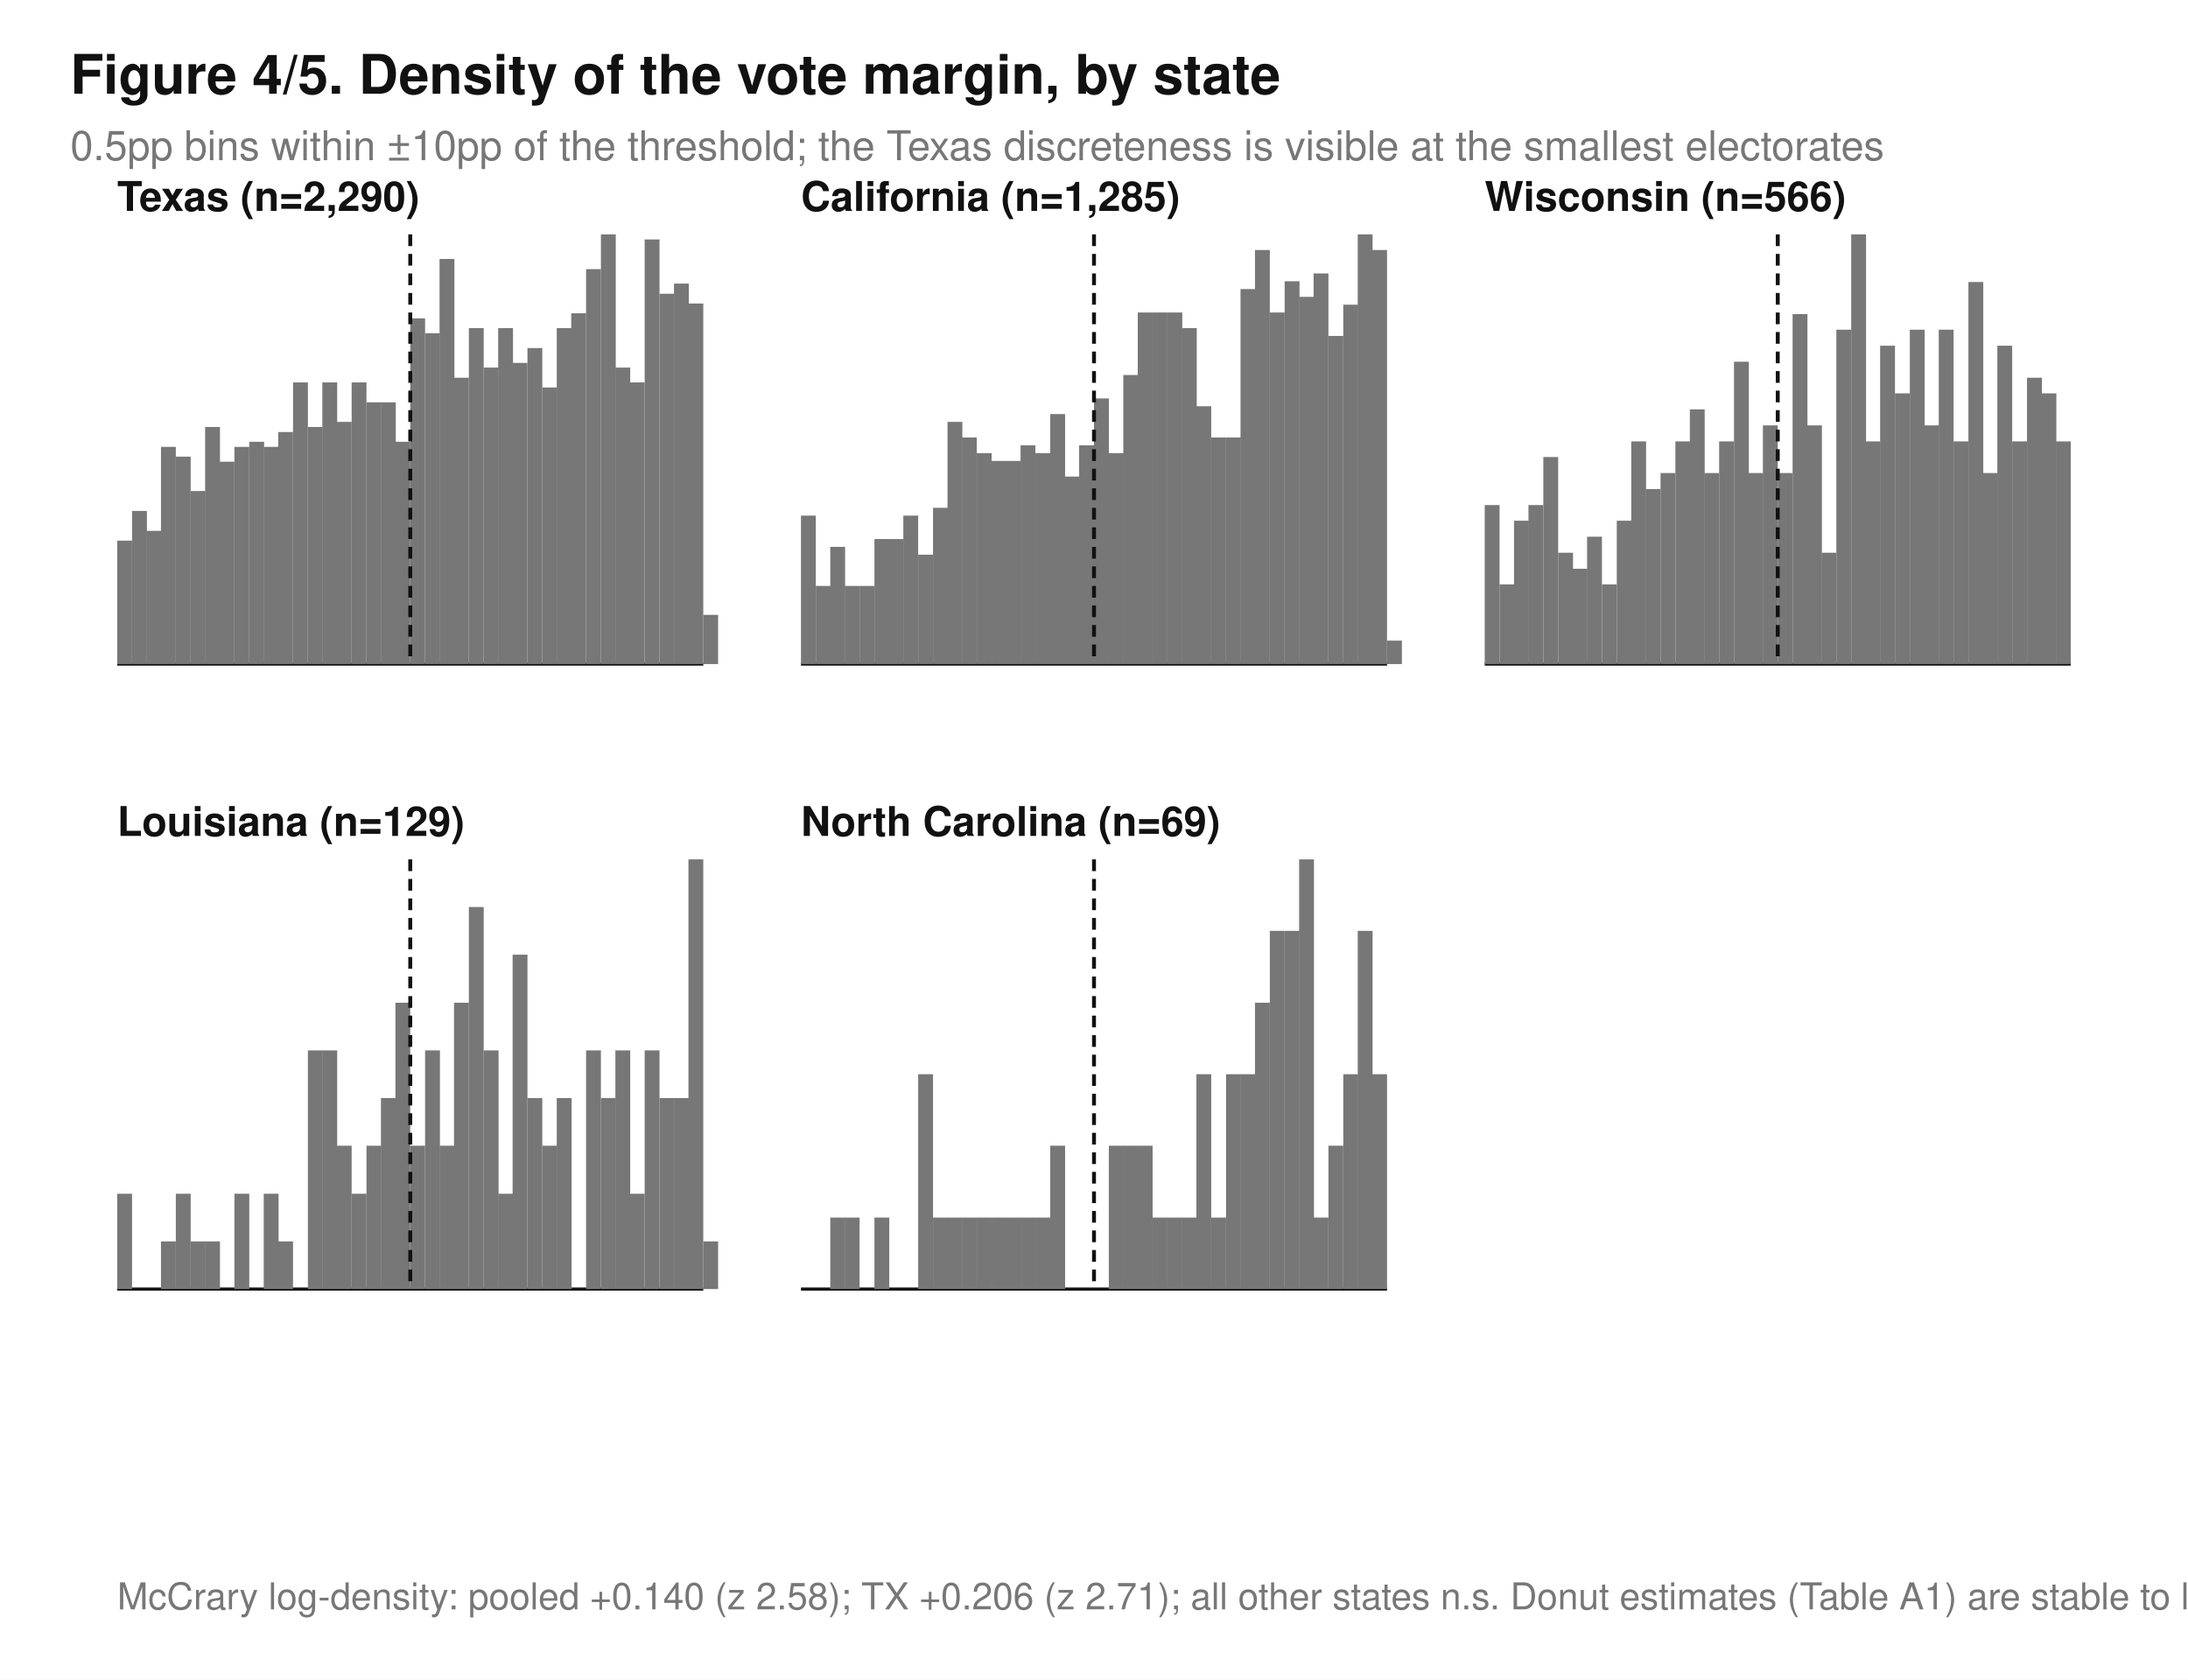
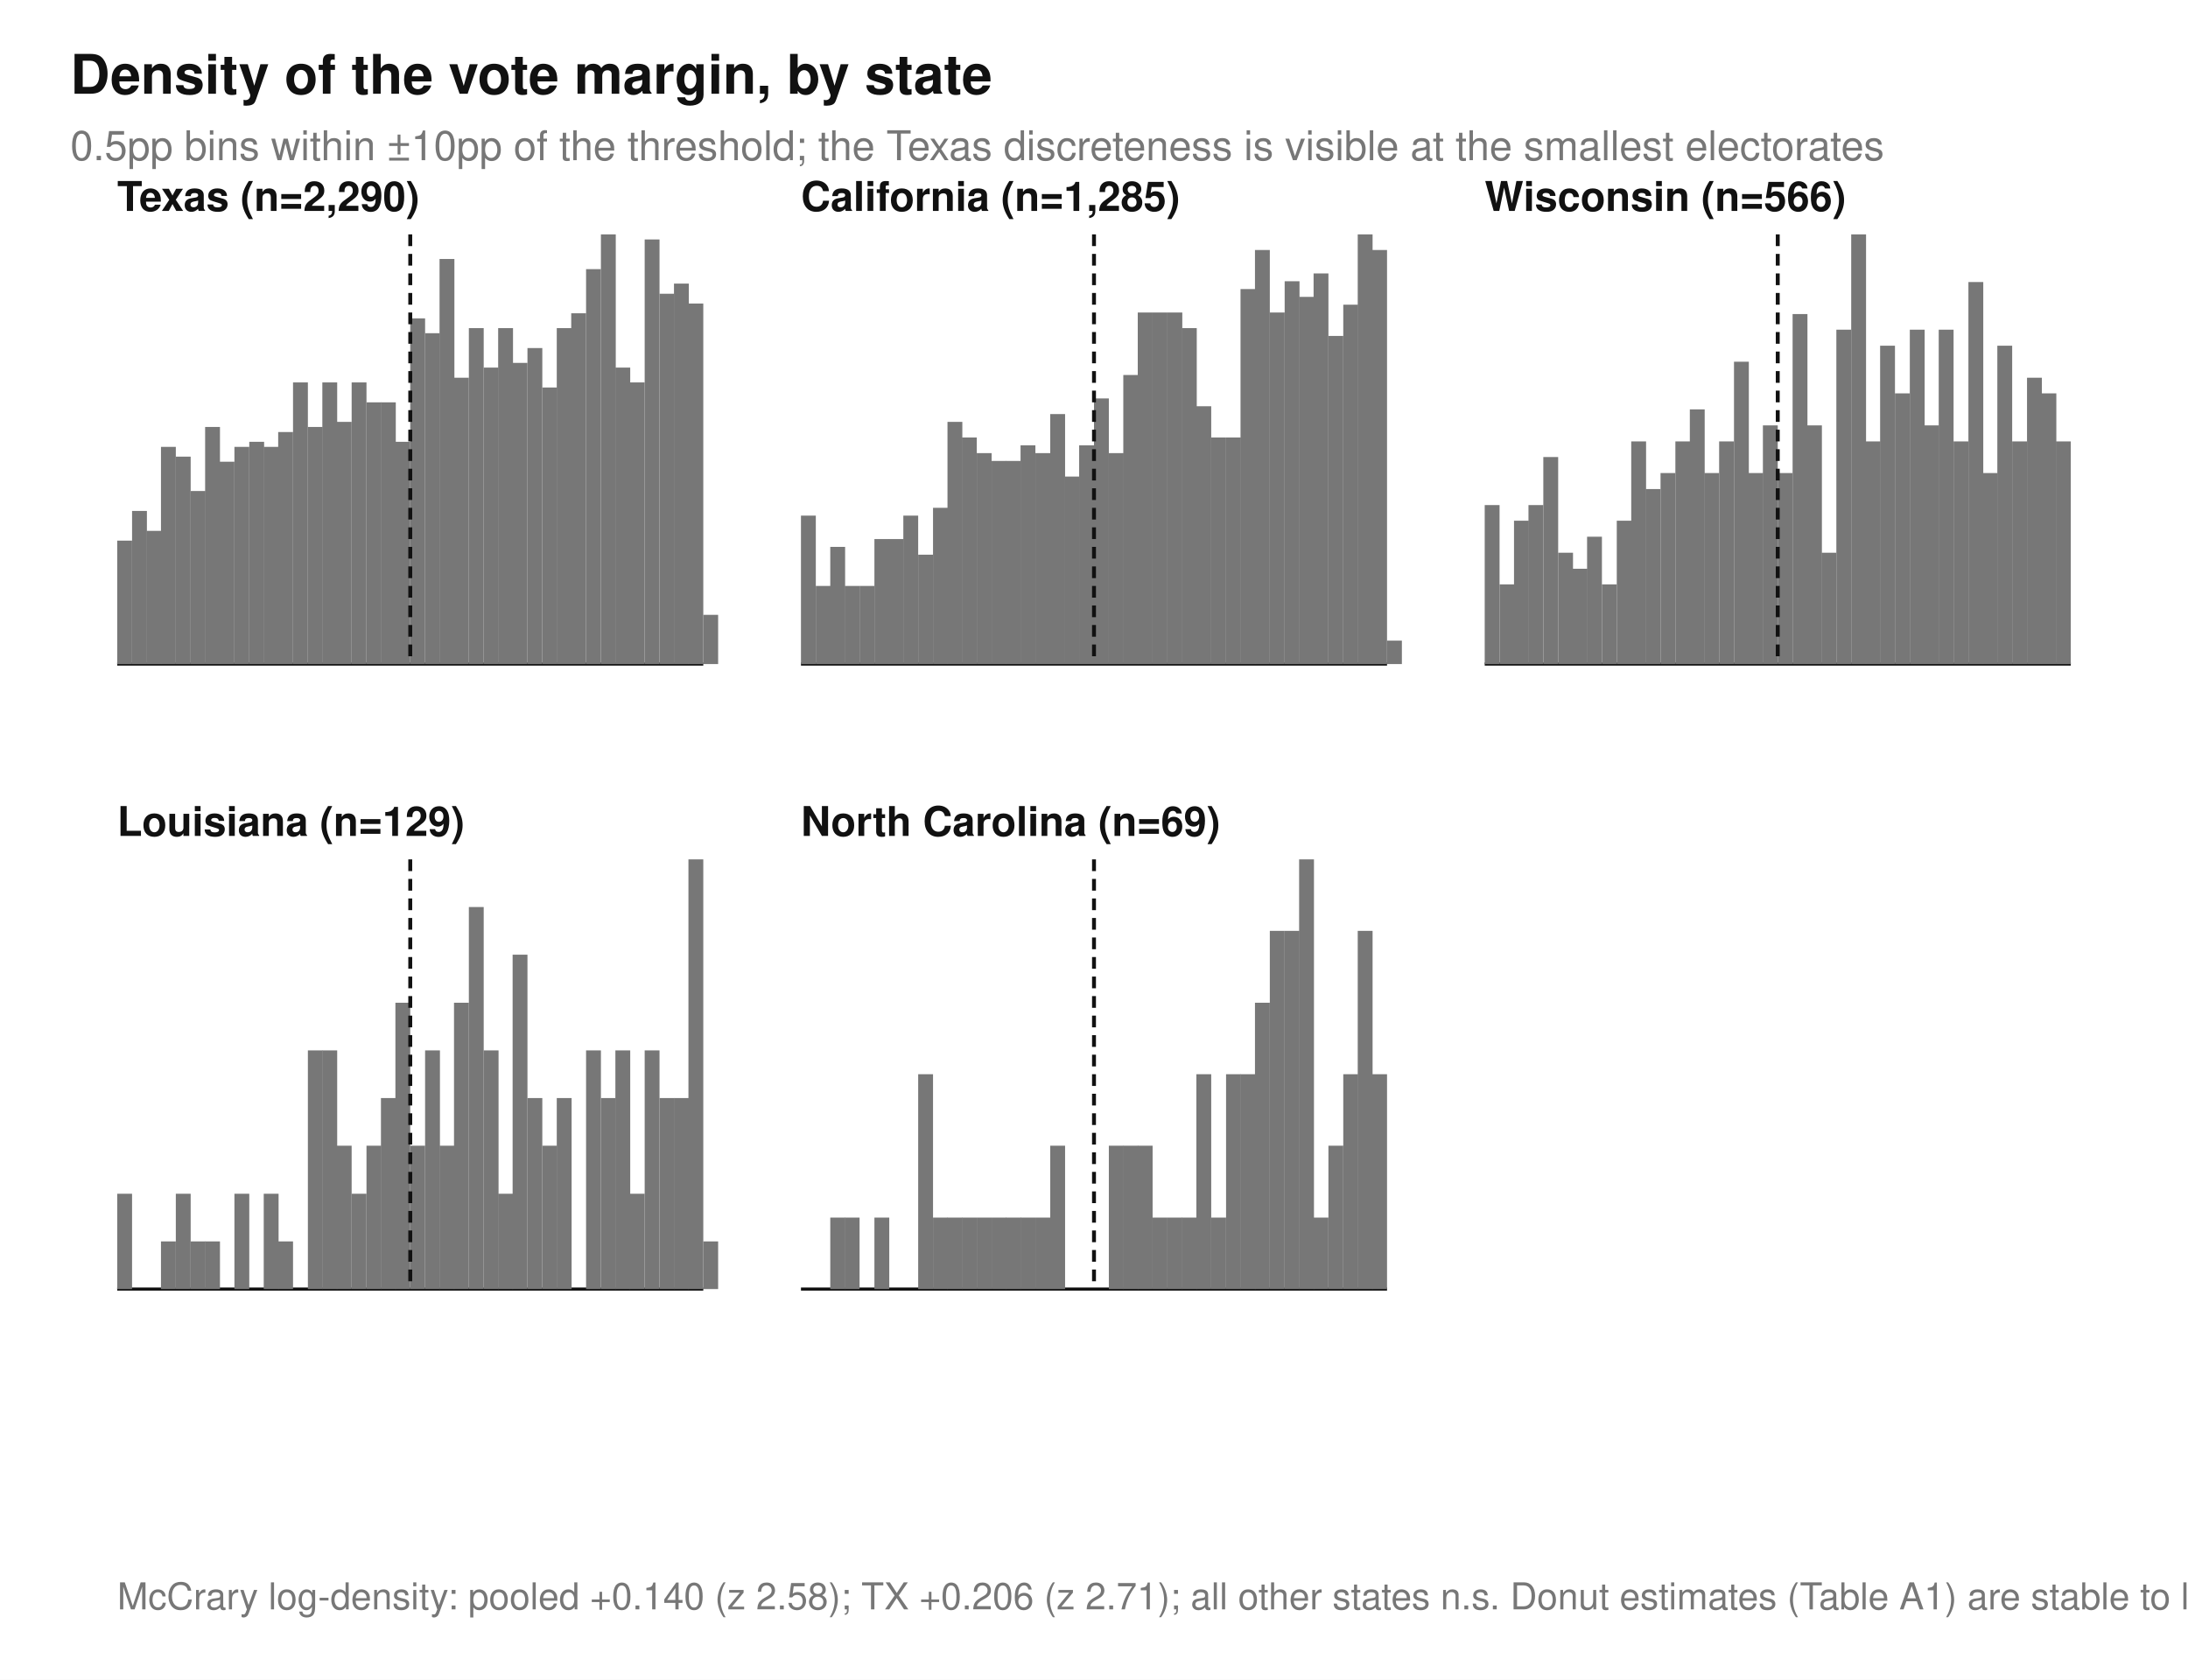
<svg xmlns="http://www.w3.org/2000/svg" width="560" height="430" viewBox="0 0 560 430" font-family="Helvetica,Arial,sans-serif">
  <rect width="560" height="430" fill="#ffffff" />
-   <text x="18" y="24" font-size="14" font-weight="bold" fill="#111111">Figure 4/5. Density of the vote margin, by state</text>
+   <text x="18" y="24" font-size="14" font-weight="bold" fill="#111111">Density of the vote margin, by state</text>
  <text x="18" y="41" font-size="10.5" fill="#777777">0.5pp bins within ±10pp of the threshold; the Texas discreteness is visible at the smallest electorates</text>
  <text x="30" y="54" font-size="10.5" font-weight="bold" fill="#111111">Texas (n=2,290)</text>
  <line x1="30" y1="170" x2="180" y2="170" stroke="#111111" stroke-width="0.8" />
  <rect x="138.8" y="99.2" width="3.8" height="70.8" fill="#777777" />
  <rect x="176.2" y="77.7" width="3.8" height="92.3" fill="#777777" />
  <rect x="67.5" y="114.4" width="3.8" height="55.6" fill="#777777" />
  <rect x="41.2" y="114.4" width="3.8" height="55.6" fill="#777777" />
  <rect x="168.8" y="75.2" width="3.8" height="94.8" fill="#777777" />
  <rect x="37.5" y="135.9" width="3.8" height="34.1" fill="#777777" />
  <rect x="165.0" y="61.3" width="3.8" height="108.7" fill="#777777" />
  <rect x="97.5" y="103.0" width="3.8" height="67.0" fill="#777777" />
  <rect x="172.5" y="72.6" width="3.8" height="97.4" fill="#777777" />
  <rect x="146.2" y="80.2" width="3.8" height="89.8" fill="#777777" />
  <rect x="75.0" y="97.9" width="3.8" height="72.1" fill="#777777" />
  <rect x="153.8" y="60.0" width="3.8" height="110.0" fill="#777777" />
  <rect x="116.2" y="96.7" width="3.8" height="73.3" fill="#777777" />
  <rect x="161.2" y="97.9" width="3.8" height="72.1" fill="#777777" />
  <rect x="150.0" y="68.9" width="3.8" height="101.1" fill="#777777" />
  <rect x="105.0" y="81.5" width="3.8" height="88.5" fill="#777777" />
  <rect x="52.5" y="109.3" width="3.8" height="60.7" fill="#777777" />
  <rect x="90.0" y="97.9" width="3.8" height="72.1" fill="#777777" />
  <rect x="131.2" y="92.9" width="3.8" height="77.1" fill="#777777" />
  <rect x="142.5" y="84.0" width="3.8" height="86.0" fill="#777777" />
  <rect x="71.2" y="110.6" width="3.8" height="59.4" fill="#777777" />
  <rect x="60.0" y="114.4" width="3.8" height="55.6" fill="#777777" />
  <rect x="86.2" y="108.0" width="3.8" height="62.0" fill="#777777" />
  <rect x="108.8" y="85.3" width="3.8" height="84.7" fill="#777777" />
  <rect x="120.0" y="84.0" width="3.8" height="86.0" fill="#777777" />
  <rect x="93.8" y="103.0" width="3.8" height="67.0" fill="#777777" />
  <rect x="82.5" y="97.9" width="3.8" height="72.1" fill="#777777" />
  <rect x="101.2" y="113.1" width="3.8" height="56.9" fill="#777777" />
  <rect x="33.8" y="130.8" width="3.8" height="39.2" fill="#777777" />
  <rect x="157.5" y="94.1" width="3.8" height="75.9" fill="#777777" />
  <rect x="112.5" y="66.3" width="3.8" height="103.7" fill="#777777" />
  <rect x="48.8" y="125.7" width="3.8" height="44.3" fill="#777777" />
  <rect x="180.0" y="157.4" width="3.8" height="12.6" fill="#777777" />
  <rect x="56.2" y="118.2" width="3.8" height="51.8" fill="#777777" />
  <rect x="78.8" y="109.3" width="3.8" height="60.7" fill="#777777" />
  <rect x="63.8" y="113.1" width="3.8" height="56.9" fill="#777777" />
  <rect x="127.5" y="84.0" width="3.8" height="86.0" fill="#777777" />
  <rect x="135.0" y="89.1" width="3.8" height="80.9" fill="#777777" />
  <rect x="123.8" y="94.1" width="3.8" height="75.9" fill="#777777" />
  <rect x="30.0" y="138.4" width="3.8" height="31.6" fill="#777777" />
  <rect x="45.0" y="116.9" width="3.8" height="53.1" fill="#777777" />
  <line x1="105.0" y1="60" x2="105.0" y2="170" stroke="#111111" stroke-width="1" stroke-dasharray="3,2" />
  <text x="205" y="54" font-size="10.5" font-weight="bold" fill="#111111">California (n=1,285)</text>
  <line x1="205" y1="170" x2="355" y2="170" stroke="#111111" stroke-width="0.8" />
  <rect x="220.0" y="150.0" width="3.8" height="20.0" fill="#777777" />
  <rect x="242.5" y="108.0" width="3.8" height="62.0" fill="#777777" />
  <rect x="351.2" y="64.0" width="3.8" height="106.0" fill="#777777" />
  <rect x="302.5" y="84.0" width="3.8" height="86.0" fill="#777777" />
  <rect x="253.8" y="118.0" width="3.8" height="52.0" fill="#777777" />
  <rect x="298.8" y="80.0" width="3.8" height="90.0" fill="#777777" />
  <rect x="295.0" y="80.0" width="3.8" height="90.0" fill="#777777" />
  <rect x="340.0" y="86.0" width="3.8" height="84.0" fill="#777777" />
  <rect x="321.2" y="64.0" width="3.8" height="106.0" fill="#777777" />
  <rect x="280.0" y="102.0" width="3.8" height="68.0" fill="#777777" />
  <rect x="291.2" y="80.0" width="3.8" height="90.0" fill="#777777" />
  <rect x="205.0" y="132.0" width="3.8" height="38.0" fill="#777777" />
  <rect x="216.2" y="150.0" width="3.8" height="20.0" fill="#777777" />
  <rect x="238.8" y="130.0" width="3.8" height="40.0" fill="#777777" />
  <rect x="276.2" y="114.0" width="3.8" height="56.0" fill="#777777" />
  <rect x="272.5" y="122.0" width="3.8" height="48.0" fill="#777777" />
  <rect x="310.0" y="112.0" width="3.8" height="58.0" fill="#777777" />
  <rect x="287.5" y="96.0" width="3.8" height="74.0" fill="#777777" />
  <rect x="306.2" y="104.0" width="3.8" height="66.0" fill="#777777" />
  <rect x="332.5" y="76.0" width="3.8" height="94.0" fill="#777777" />
  <rect x="250.0" y="116.0" width="3.8" height="54.0" fill="#777777" />
  <rect x="261.2" y="114.0" width="3.8" height="56.0" fill="#777777" />
  <rect x="347.5" y="60.0" width="3.8" height="110.0" fill="#777777" />
  <rect x="265.0" y="116.0" width="3.8" height="54.0" fill="#777777" />
  <rect x="336.2" y="70.0" width="3.8" height="100.0" fill="#777777" />
  <rect x="343.8" y="78.0" width="3.8" height="92.0" fill="#777777" />
  <rect x="317.5" y="74.0" width="3.8" height="96.0" fill="#777777" />
  <rect x="223.8" y="138.0" width="3.8" height="32.0" fill="#777777" />
  <rect x="212.5" y="140.0" width="3.8" height="30.0" fill="#777777" />
  <rect x="257.5" y="118.0" width="3.8" height="52.0" fill="#777777" />
  <rect x="325.0" y="80.0" width="3.8" height="90.0" fill="#777777" />
  <rect x="283.8" y="116.0" width="3.8" height="54.0" fill="#777777" />
  <rect x="246.2" y="112.0" width="3.8" height="58.0" fill="#777777" />
  <rect x="328.8" y="72.0" width="3.8" height="98.0" fill="#777777" />
  <rect x="268.8" y="106.0" width="3.8" height="64.0" fill="#777777" />
  <rect x="227.5" y="138.0" width="3.8" height="32.0" fill="#777777" />
  <rect x="231.2" y="132.0" width="3.8" height="38.0" fill="#777777" />
  <rect x="313.8" y="112.0" width="3.8" height="58.0" fill="#777777" />
  <rect x="208.8" y="150.0" width="3.8" height="20.0" fill="#777777" />
  <rect x="235.0" y="142.0" width="3.8" height="28.0" fill="#777777" />
  <rect x="355.0" y="164.0" width="3.8" height="6.0" fill="#777777" />
  <line x1="280.0" y1="60" x2="280.0" y2="170" stroke="#111111" stroke-width="1" stroke-dasharray="3,2" />
  <text x="380" y="54" font-size="10.5" font-weight="bold" fill="#111111">Wisconsin (n=566)</text>
  <line x1="380" y1="170" x2="530" y2="170" stroke="#111111" stroke-width="0.8" />
  <rect x="470.0" y="84.4" width="3.8" height="85.6" fill="#777777" />
  <rect x="492.5" y="108.9" width="3.8" height="61.1" fill="#777777" />
  <rect x="473.8" y="60.0" width="3.8" height="110.0" fill="#777777" />
  <rect x="515.0" y="113.0" width="3.8" height="57.0" fill="#777777" />
  <rect x="485.0" y="100.7" width="3.8" height="69.3" fill="#777777" />
  <rect x="398.8" y="141.5" width="3.8" height="28.5" fill="#777777" />
  <rect x="451.2" y="108.9" width="3.8" height="61.1" fill="#777777" />
  <rect x="428.8" y="113.0" width="3.8" height="57.0" fill="#777777" />
  <rect x="458.8" y="80.4" width="3.8" height="89.6" fill="#777777" />
  <rect x="526.2" y="113.0" width="3.8" height="57.0" fill="#777777" />
  <rect x="425.0" y="121.1" width="3.8" height="48.9" fill="#777777" />
  <rect x="436.2" y="121.1" width="3.8" height="48.9" fill="#777777" />
  <rect x="443.8" y="92.6" width="3.8" height="77.4" fill="#777777" />
  <rect x="462.5" y="108.9" width="3.8" height="61.1" fill="#777777" />
  <rect x="391.2" y="129.3" width="3.8" height="40.7" fill="#777777" />
  <rect x="380.0" y="129.3" width="3.8" height="40.7" fill="#777777" />
  <rect x="518.8" y="96.7" width="3.8" height="73.3" fill="#777777" />
  <rect x="496.2" y="84.4" width="3.8" height="85.6" fill="#777777" />
  <rect x="503.8" y="72.2" width="3.8" height="97.8" fill="#777777" />
  <rect x="417.5" y="113.0" width="3.8" height="57.0" fill="#777777" />
  <rect x="383.8" y="149.6" width="3.8" height="20.4" fill="#777777" />
  <rect x="410.0" y="149.6" width="3.8" height="20.4" fill="#777777" />
  <rect x="511.2" y="88.5" width="3.8" height="81.5" fill="#777777" />
  <rect x="481.2" y="88.5" width="3.8" height="81.5" fill="#777777" />
  <rect x="402.5" y="145.6" width="3.8" height="24.4" fill="#777777" />
  <rect x="500.0" y="113.0" width="3.8" height="57.0" fill="#777777" />
  <rect x="447.5" y="121.1" width="3.8" height="48.9" fill="#777777" />
  <rect x="507.5" y="121.1" width="3.8" height="48.9" fill="#777777" />
  <rect x="488.8" y="84.4" width="3.8" height="85.6" fill="#777777" />
  <rect x="395.0" y="117.0" width="3.8" height="53.0" fill="#777777" />
  <rect x="432.5" y="104.8" width="3.8" height="65.2" fill="#777777" />
  <rect x="477.5" y="113.0" width="3.8" height="57.0" fill="#777777" />
  <rect x="522.5" y="100.7" width="3.8" height="69.3" fill="#777777" />
  <rect x="387.5" y="133.3" width="3.8" height="36.7" fill="#777777" />
  <rect x="413.8" y="133.3" width="3.8" height="36.7" fill="#777777" />
  <rect x="421.2" y="125.2" width="3.8" height="44.8" fill="#777777" />
  <rect x="406.2" y="137.4" width="3.8" height="32.6" fill="#777777" />
  <rect x="440.0" y="113.0" width="3.8" height="57.0" fill="#777777" />
  <rect x="455.0" y="121.1" width="3.8" height="48.9" fill="#777777" />
  <rect x="466.2" y="141.5" width="3.8" height="28.5" fill="#777777" />
  <line x1="455.0" y1="60" x2="455.0" y2="170" stroke="#111111" stroke-width="1" stroke-dasharray="3,2" />
  <text x="30" y="214" font-size="10.5" font-weight="bold" fill="#111111">Louisiana (n=129)</text>
  <line x1="30" y1="330" x2="180" y2="330" stroke="#111111" stroke-width="0.8" />
  <rect x="108.8" y="268.9" width="3.8" height="61.1" fill="#777777" />
  <rect x="150.0" y="268.9" width="3.8" height="61.1" fill="#777777" />
  <rect x="67.5" y="305.6" width="3.8" height="24.4" fill="#777777" />
  <rect x="138.8" y="293.3" width="3.8" height="36.7" fill="#777777" />
  <rect x="71.2" y="317.8" width="3.8" height="12.2" fill="#777777" />
  <rect x="101.2" y="256.7" width="3.8" height="73.3" fill="#777777" />
  <rect x="116.2" y="256.7" width="3.8" height="73.3" fill="#777777" />
  <rect x="176.2" y="220.0" width="3.8" height="110.0" fill="#777777" />
  <rect x="82.5" y="268.9" width="3.8" height="61.1" fill="#777777" />
  <rect x="86.2" y="293.3" width="3.8" height="36.7" fill="#777777" />
  <rect x="105.0" y="293.3" width="3.8" height="36.7" fill="#777777" />
  <rect x="131.2" y="244.4" width="3.8" height="85.6" fill="#777777" />
  <rect x="153.8" y="281.1" width="3.8" height="48.9" fill="#777777" />
  <rect x="97.5" y="281.1" width="3.8" height="48.9" fill="#777777" />
  <rect x="48.8" y="317.8" width="3.8" height="12.2" fill="#777777" />
  <rect x="93.8" y="293.3" width="3.8" height="36.7" fill="#777777" />
  <rect x="30.0" y="305.6" width="3.8" height="24.4" fill="#777777" />
  <rect x="60.0" y="305.6" width="3.8" height="24.4" fill="#777777" />
  <rect x="165.0" y="268.9" width="3.8" height="61.1" fill="#777777" />
  <rect x="90.0" y="305.6" width="3.8" height="24.4" fill="#777777" />
  <rect x="78.8" y="268.9" width="3.8" height="61.1" fill="#777777" />
  <rect x="161.2" y="305.6" width="3.8" height="24.4" fill="#777777" />
  <rect x="120.0" y="232.2" width="3.8" height="97.8" fill="#777777" />
  <rect x="157.5" y="268.9" width="3.8" height="61.1" fill="#777777" />
  <rect x="135.0" y="281.1" width="3.8" height="48.9" fill="#777777" />
  <rect x="142.5" y="281.1" width="3.8" height="48.9" fill="#777777" />
  <rect x="52.5" y="317.8" width="3.8" height="12.2" fill="#777777" />
  <rect x="123.8" y="268.9" width="3.8" height="61.1" fill="#777777" />
  <rect x="168.8" y="281.1" width="3.8" height="48.9" fill="#777777" />
  <rect x="112.5" y="293.3" width="3.8" height="36.7" fill="#777777" />
  <rect x="172.5" y="281.1" width="3.8" height="48.9" fill="#777777" />
  <rect x="127.5" y="305.6" width="3.8" height="24.4" fill="#777777" />
  <rect x="45.0" y="305.6" width="3.8" height="24.4" fill="#777777" />
  <rect x="41.2" y="317.8" width="3.8" height="12.2" fill="#777777" />
  <rect x="180.0" y="317.8" width="3.8" height="12.2" fill="#777777" />
  <line x1="105.0" y1="220" x2="105.0" y2="330" stroke="#111111" stroke-width="1" stroke-dasharray="3,2" />
  <text x="205" y="214" font-size="10.5" font-weight="bold" fill="#111111">North Carolina (n=69)</text>
  <line x1="205" y1="330" x2="355" y2="330" stroke="#111111" stroke-width="0.8" />
  <rect x="325.0" y="238.3" width="3.8" height="91.7" fill="#777777" />
  <rect x="328.8" y="238.3" width="3.8" height="91.7" fill="#777777" />
  <rect x="340.0" y="293.3" width="3.8" height="36.7" fill="#777777" />
  <rect x="223.8" y="311.7" width="3.8" height="18.3" fill="#777777" />
  <rect x="250.0" y="311.7" width="3.8" height="18.3" fill="#777777" />
  <rect x="317.5" y="275.0" width="3.8" height="55.0" fill="#777777" />
  <rect x="268.8" y="293.3" width="3.8" height="36.7" fill="#777777" />
  <rect x="313.8" y="275.0" width="3.8" height="55.0" fill="#777777" />
  <rect x="332.5" y="220.0" width="3.8" height="110.0" fill="#777777" />
  <rect x="321.2" y="256.7" width="3.8" height="73.3" fill="#777777" />
  <rect x="235.0" y="275.0" width="3.8" height="55.0" fill="#777777" />
  <rect x="347.5" y="238.3" width="3.8" height="91.7" fill="#777777" />
  <rect x="257.5" y="311.7" width="3.8" height="18.3" fill="#777777" />
  <rect x="295.0" y="311.7" width="3.8" height="18.3" fill="#777777" />
  <rect x="343.8" y="275.0" width="3.8" height="55.0" fill="#777777" />
  <rect x="283.8" y="293.3" width="3.8" height="36.7" fill="#777777" />
  <rect x="298.8" y="311.7" width="3.8" height="18.3" fill="#777777" />
  <rect x="336.2" y="311.7" width="3.8" height="18.3" fill="#777777" />
  <rect x="306.2" y="275.0" width="3.8" height="55.0" fill="#777777" />
  <rect x="242.5" y="311.7" width="3.8" height="18.3" fill="#777777" />
  <rect x="291.2" y="293.3" width="3.8" height="36.7" fill="#777777" />
  <rect x="287.5" y="293.3" width="3.8" height="36.7" fill="#777777" />
  <rect x="351.2" y="275.0" width="3.8" height="55.0" fill="#777777" />
  <rect x="253.8" y="311.7" width="3.8" height="18.3" fill="#777777" />
  <rect x="261.2" y="311.7" width="3.8" height="18.3" fill="#777777" />
  <rect x="216.2" y="311.7" width="3.8" height="18.3" fill="#777777" />
  <rect x="265.0" y="311.7" width="3.8" height="18.3" fill="#777777" />
  <rect x="302.5" y="311.7" width="3.8" height="18.3" fill="#777777" />
  <rect x="212.5" y="311.7" width="3.8" height="18.3" fill="#777777" />
  <rect x="310.0" y="311.7" width="3.8" height="18.3" fill="#777777" />
  <rect x="238.8" y="311.7" width="3.8" height="18.3" fill="#777777" />
  <rect x="246.2" y="311.7" width="3.8" height="18.3" fill="#777777" />
  <line x1="280.0" y1="220" x2="280.0" y2="330" stroke="#111111" stroke-width="1" stroke-dasharray="3,2" />
  <text x="30" y="412" font-size="9.5" fill="#777777">McCrary log-density: pooled +0.140 (z 2.58); TX +0.206 (z 2.71); all other states n.s. Donut estimates (Table A1) are stable to larger.</text>
</svg>
